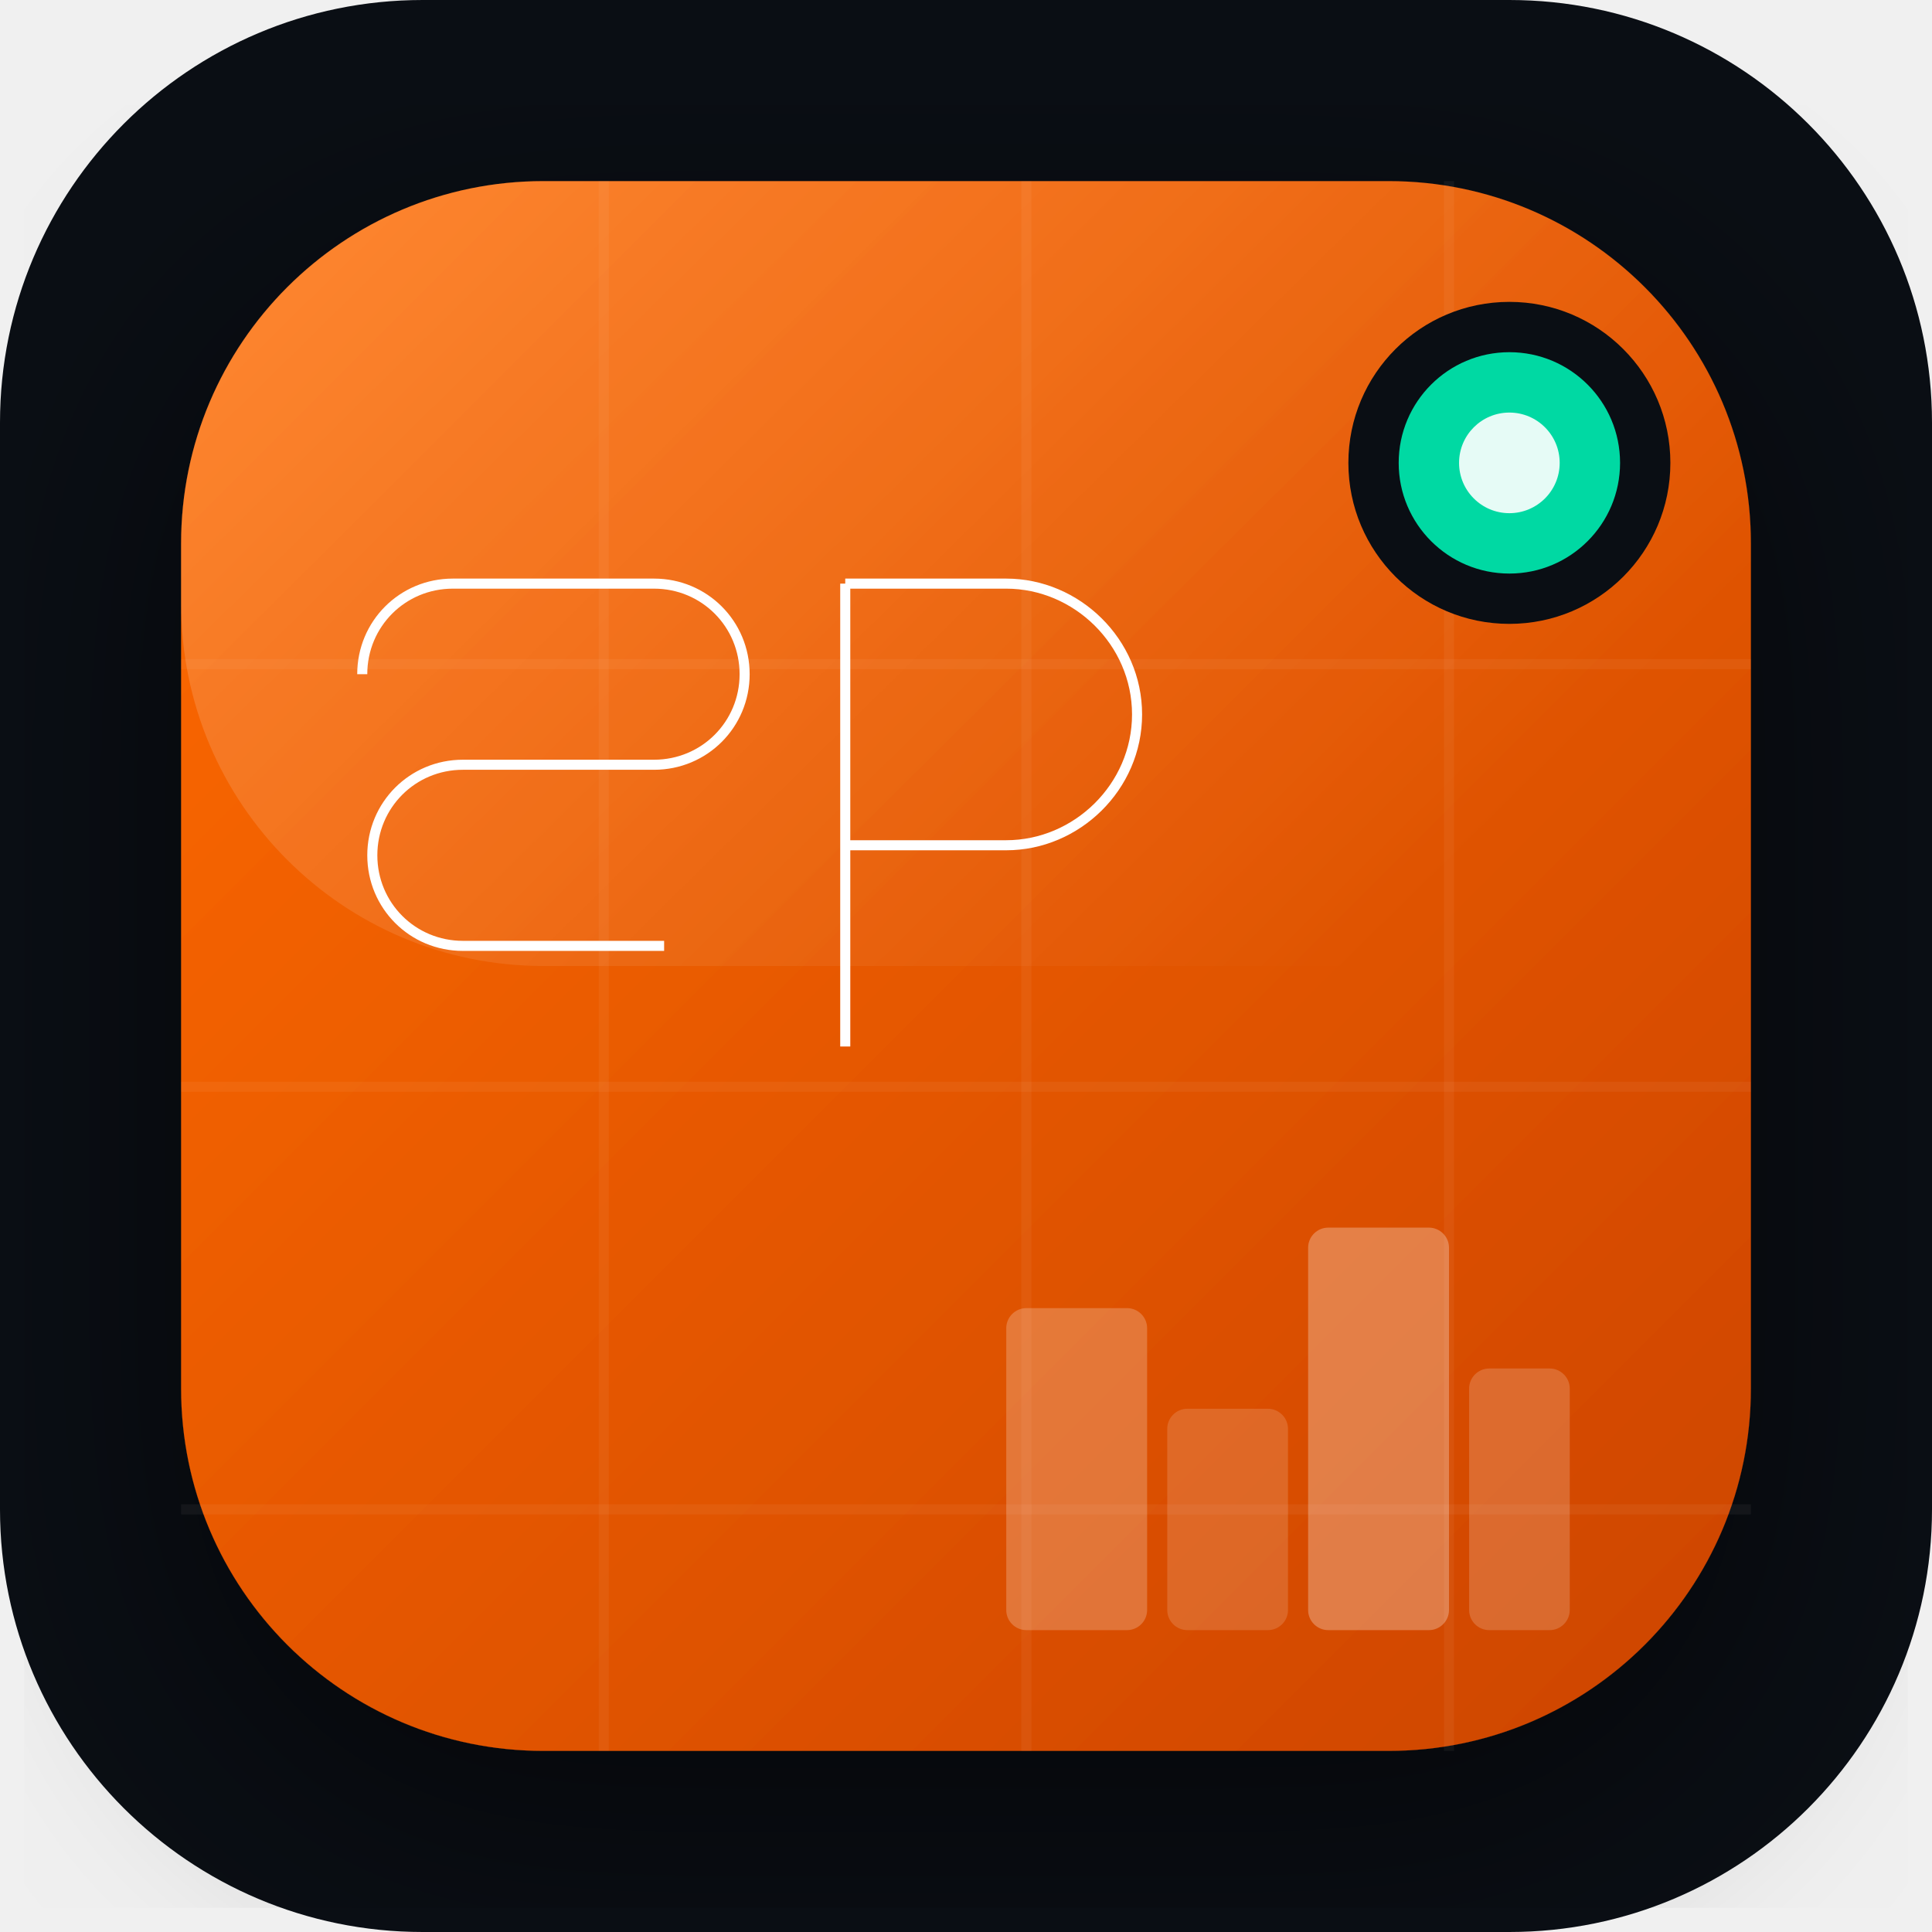
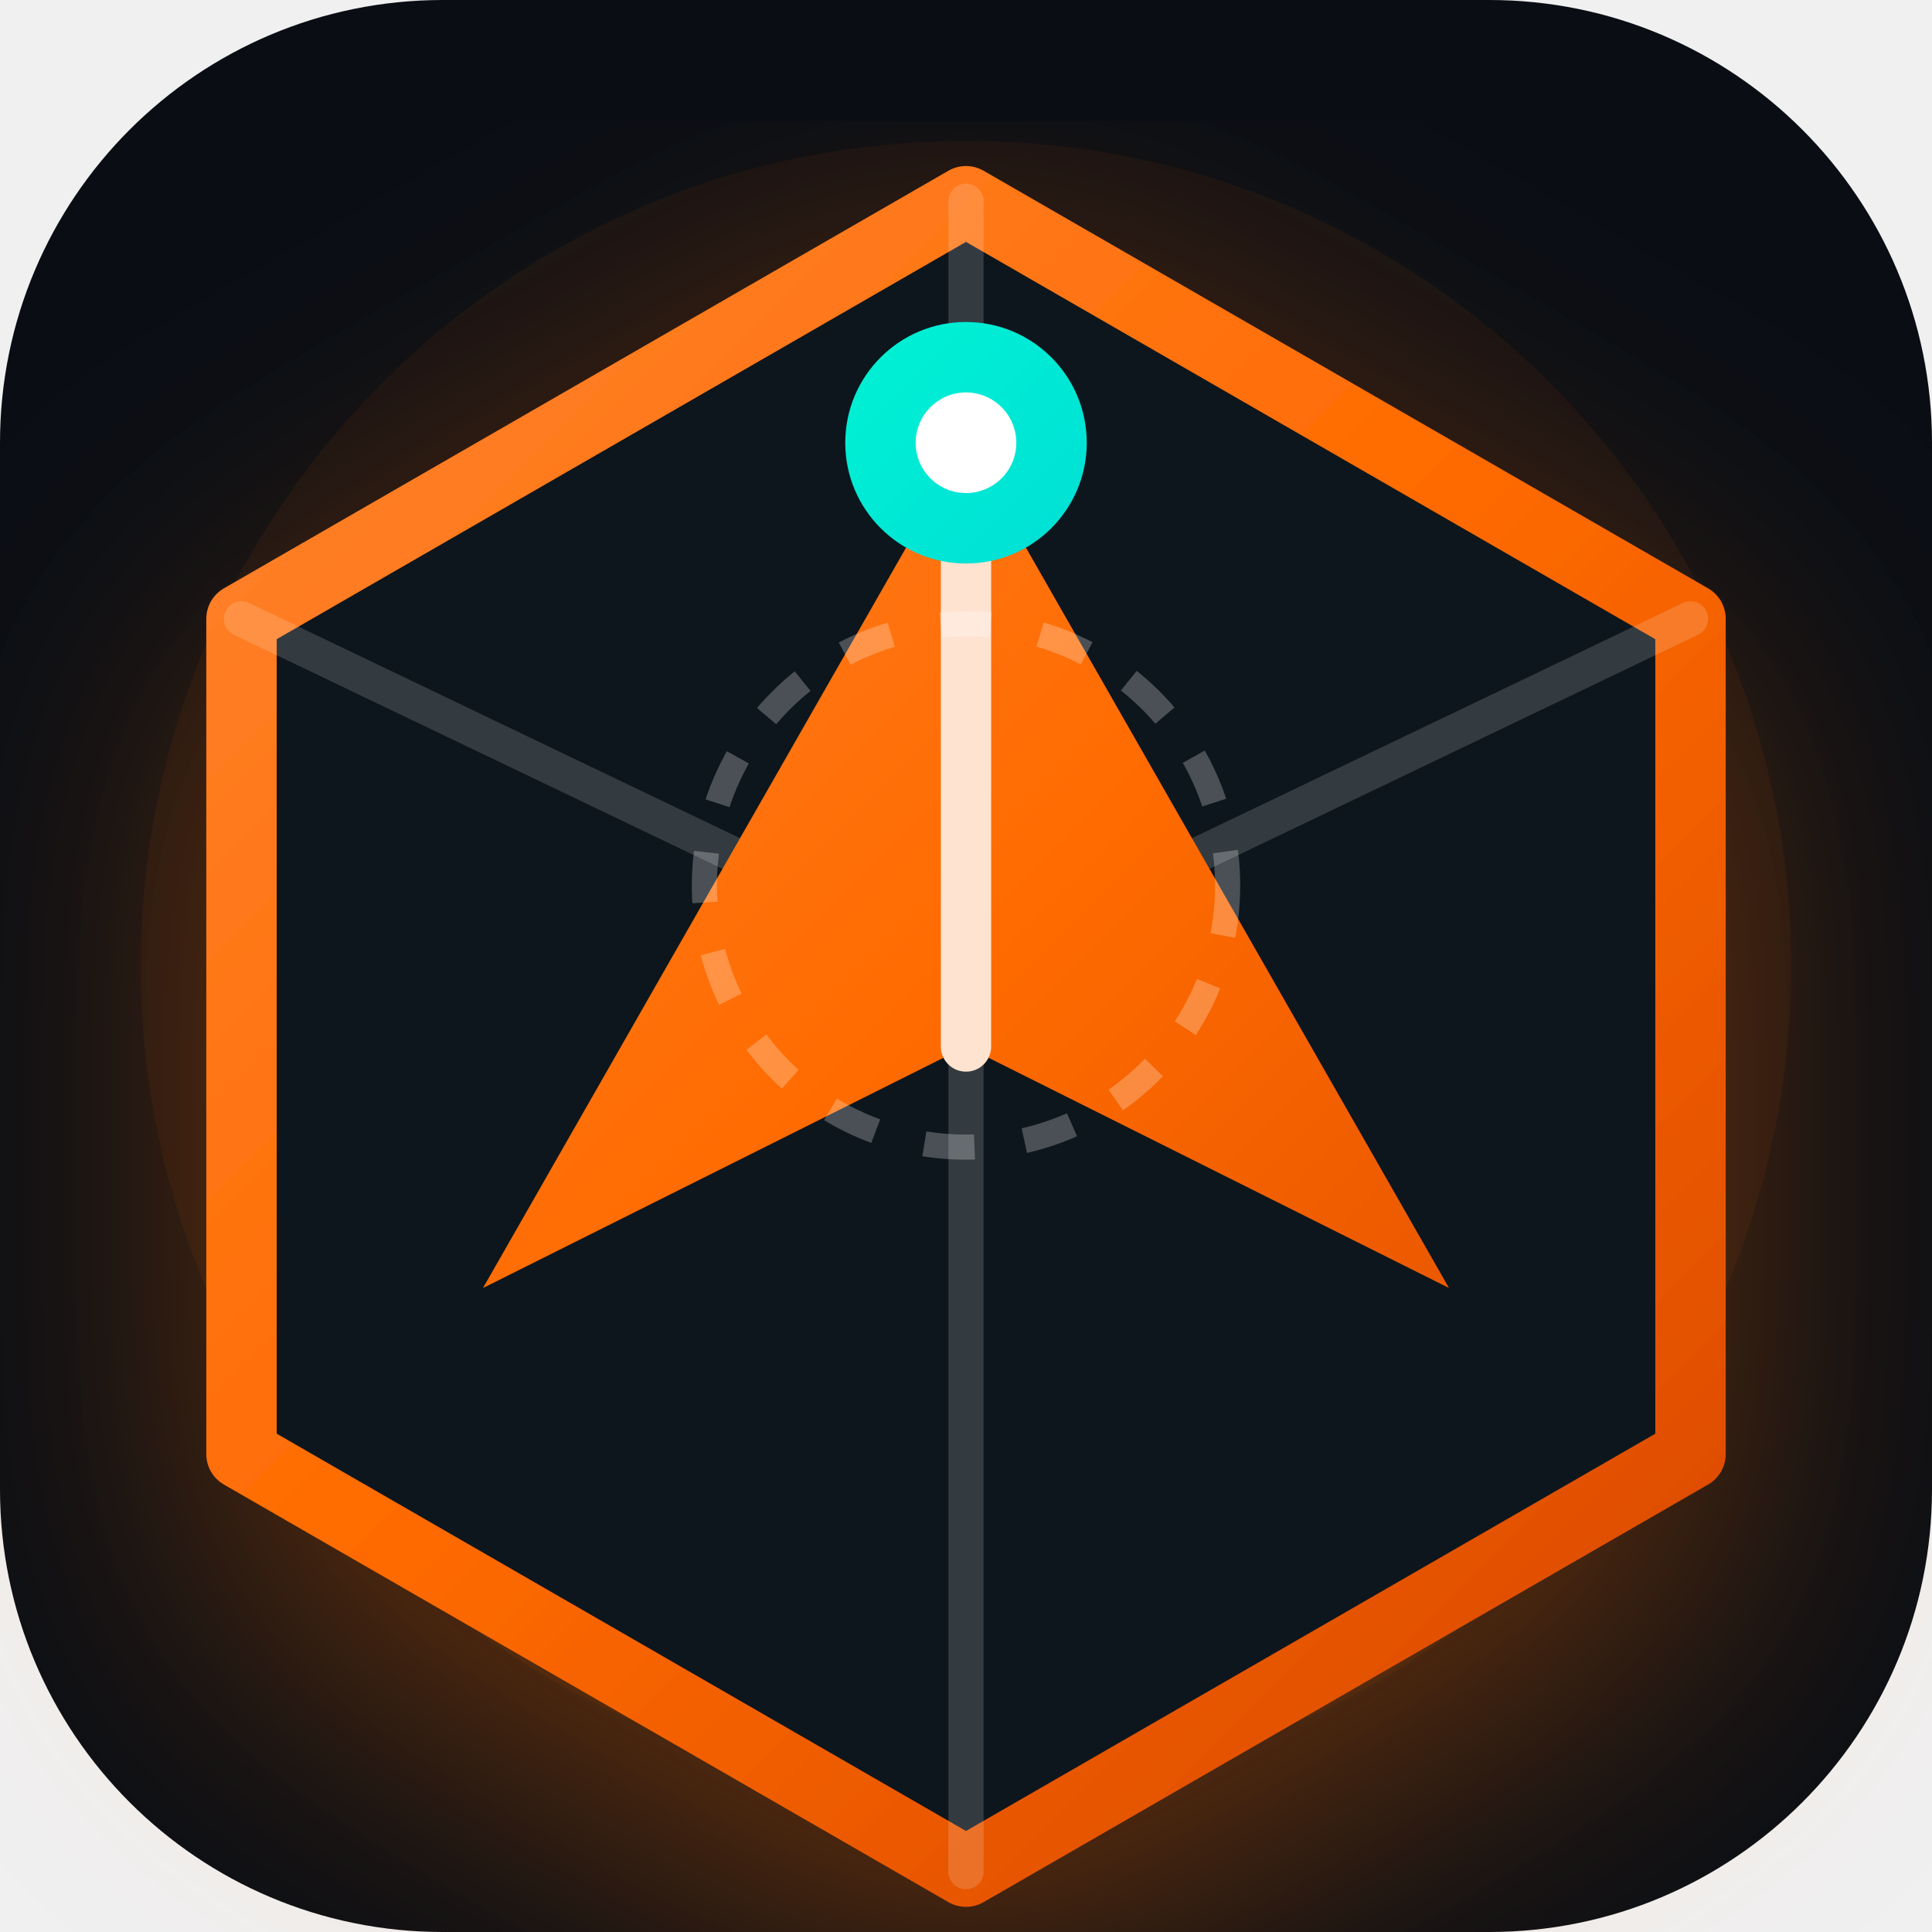
<svg xmlns="http://www.w3.org/2000/svg" viewBox="0 0 192 192" width="192" height="192">
  <defs>
-     <linearGradient id="bg192" x1="0%" y1="0%" x2="100%" y2="100%">
-       <stop offset="0%" stop-color="#FF6B00" />
-       <stop offset="100%" stop-color="#CC4400" />
+     <linearGradient id="pwa192-grad" x1="20" y1="20" x2="172" y2="172" gradientUnits="userSpaceOnUse">
+       <stop offset="0%" stop-color="#FF8533" />
+       <stop offset="50%" stop-color="#FF6B00" />
+       <stop offset="100%" stop-color="#D94800" />
    </linearGradient>
-     <linearGradient id="shimmer192" x1="0%" y1="0%" x2="100%" y2="50%">
-       <stop offset="0%" stop-color="rgba(255,255,255,0.2)" />
-       <stop offset="100%" stop-color="rgba(255,255,255,0)" />
+     <linearGradient id="pwa192-cyan" x1="80" y1="30" x2="160" y2="110" gradientUnits="userSpaceOnUse">
+       <stop offset="0%" stop-color="#00F5D4" />
+       <stop offset="100%" stop-color="#00B4D8" />
    </linearGradient>
-     <filter id="shadow192">
-       <feDropShadow dx="0" dy="8" stdDeviation="12" flood-color="#000" flood-opacity="0.5" />
+     <filter id="pwa192-shadow" x="-20%" y="-20%" width="140%" height="140%">
+       <feDropShadow dx="0" dy="12" stdDeviation="16" flood-color="#FF6B00" flood-opacity="0.35" />
    </filter>
  </defs>
-   <rect width="192" height="192" rx="42" fill="#0A0E14" />
-   <rect x="18" y="18" width="156" height="156" rx="36" fill="url(#bg192)" filter="url(#shadow192)" />
-   <rect x="18" y="18" width="156" height="78" rx="36" fill="url(#shimmer192)" />
-   <line x1="60" y1="18" x2="60" y2="174" stroke="rgba(255,255,255,0.05)" strokeWidth="1.5" />
-   <line x1="102" y1="18" x2="102" y2="174" stroke="rgba(255,255,255,0.05)" strokeWidth="1.5" />
-   <line x1="144" y1="18" x2="144" y2="174" stroke="rgba(255,255,255,0.05)" strokeWidth="1.5" />
-   <line x1="18" y1="66" x2="174" y2="66" stroke="rgba(255,255,255,0.05)" strokeWidth="1.5" />
-   <line x1="18" y1="108" x2="174" y2="108" stroke="rgba(255,255,255,0.05)" strokeWidth="1.5" />
-   <line x1="18" y1="150" x2="174" y2="150" stroke="rgba(255,255,255,0.05)" strokeWidth="1.5" />
-   <path d="M36 67c0-5 4-9 9-9h20c5 0 9 4 9 9s-4 9-9 9H46c-5 0-9 4-9 9s4 9 9 9h20" stroke="white" strokeWidth="8.5" strokeLinecap="round" strokeLinejoin="round" fill="none" />
-   <path d="M84 58v46" stroke="white" strokeWidth="8.5" strokeLinecap="round" fill="none" />
-   <path d="M84 58h16c7 0 13 5.8 13 13s-6 13-13 13H84" stroke="white" strokeWidth="8.5" strokeLinecap="round" strokeLinejoin="round" fill="none" />
-   <circle cx="150" cy="46" r="16" fill="#0A0E14" />
-   <circle cx="150" cy="46" r="11" fill="#00D9A3" />
-   <circle cx="150" cy="46" r="5" fill="white" opacity="0.9" />
-   <rect x="100" y="130" width="14" height="32" rx="2" fill="rgba(255,255,255,0.22)" />
-   <rect x="116" y="140" width="12" height="22" rx="2" fill="rgba(255,255,255,0.15)" />
-   <rect x="130" y="122" width="14" height="40" rx="2" fill="rgba(255,255,255,0.28)" />
-   <rect x="146" y="136" width="10" height="26" rx="2" fill="rgba(255,255,255,0.18)" />
+   <rect width="192" height="192" rx="44" fill="#0A0E14" />
+   <circle cx="96" cy="96" r="82" fill="#FF6B00" opacity="0.06" />
+   <g filter="url(#pwa192-shadow)">
+     <path d="M96 20L168 61.5V144.5L96 186L24 144.5V61.5L96 20Z" fill="#0D131D" stroke="url(#pwa192-grad)" stroke-width="7" stroke-linejoin="round" />
+   </g>
+   <path d="M96 20V96M168 61.5L96 96M24 61.5L96 96M96 96V186" stroke="rgba(255, 255, 255, 0.16)" stroke-width="3.5" stroke-linecap="round" />
+   <path d="M96 44L144 128L96 104L48 128L96 44Z" fill="url(#pwa192-grad)" />
+   <path d="M96 44V104" stroke="#FFE3D1" stroke-width="5" stroke-linecap="round" />
+   <circle cx="96" cy="88" r="26" stroke="rgba(255,255,255,0.25)" stroke-width="2.5" stroke-dasharray="5 5" fill="none" />
+   <circle cx="96" cy="44" r="12" fill="url(#pwa192-cyan)" />
+   <circle cx="96" cy="44" r="5" fill="#FFFFFF" />
</svg>
